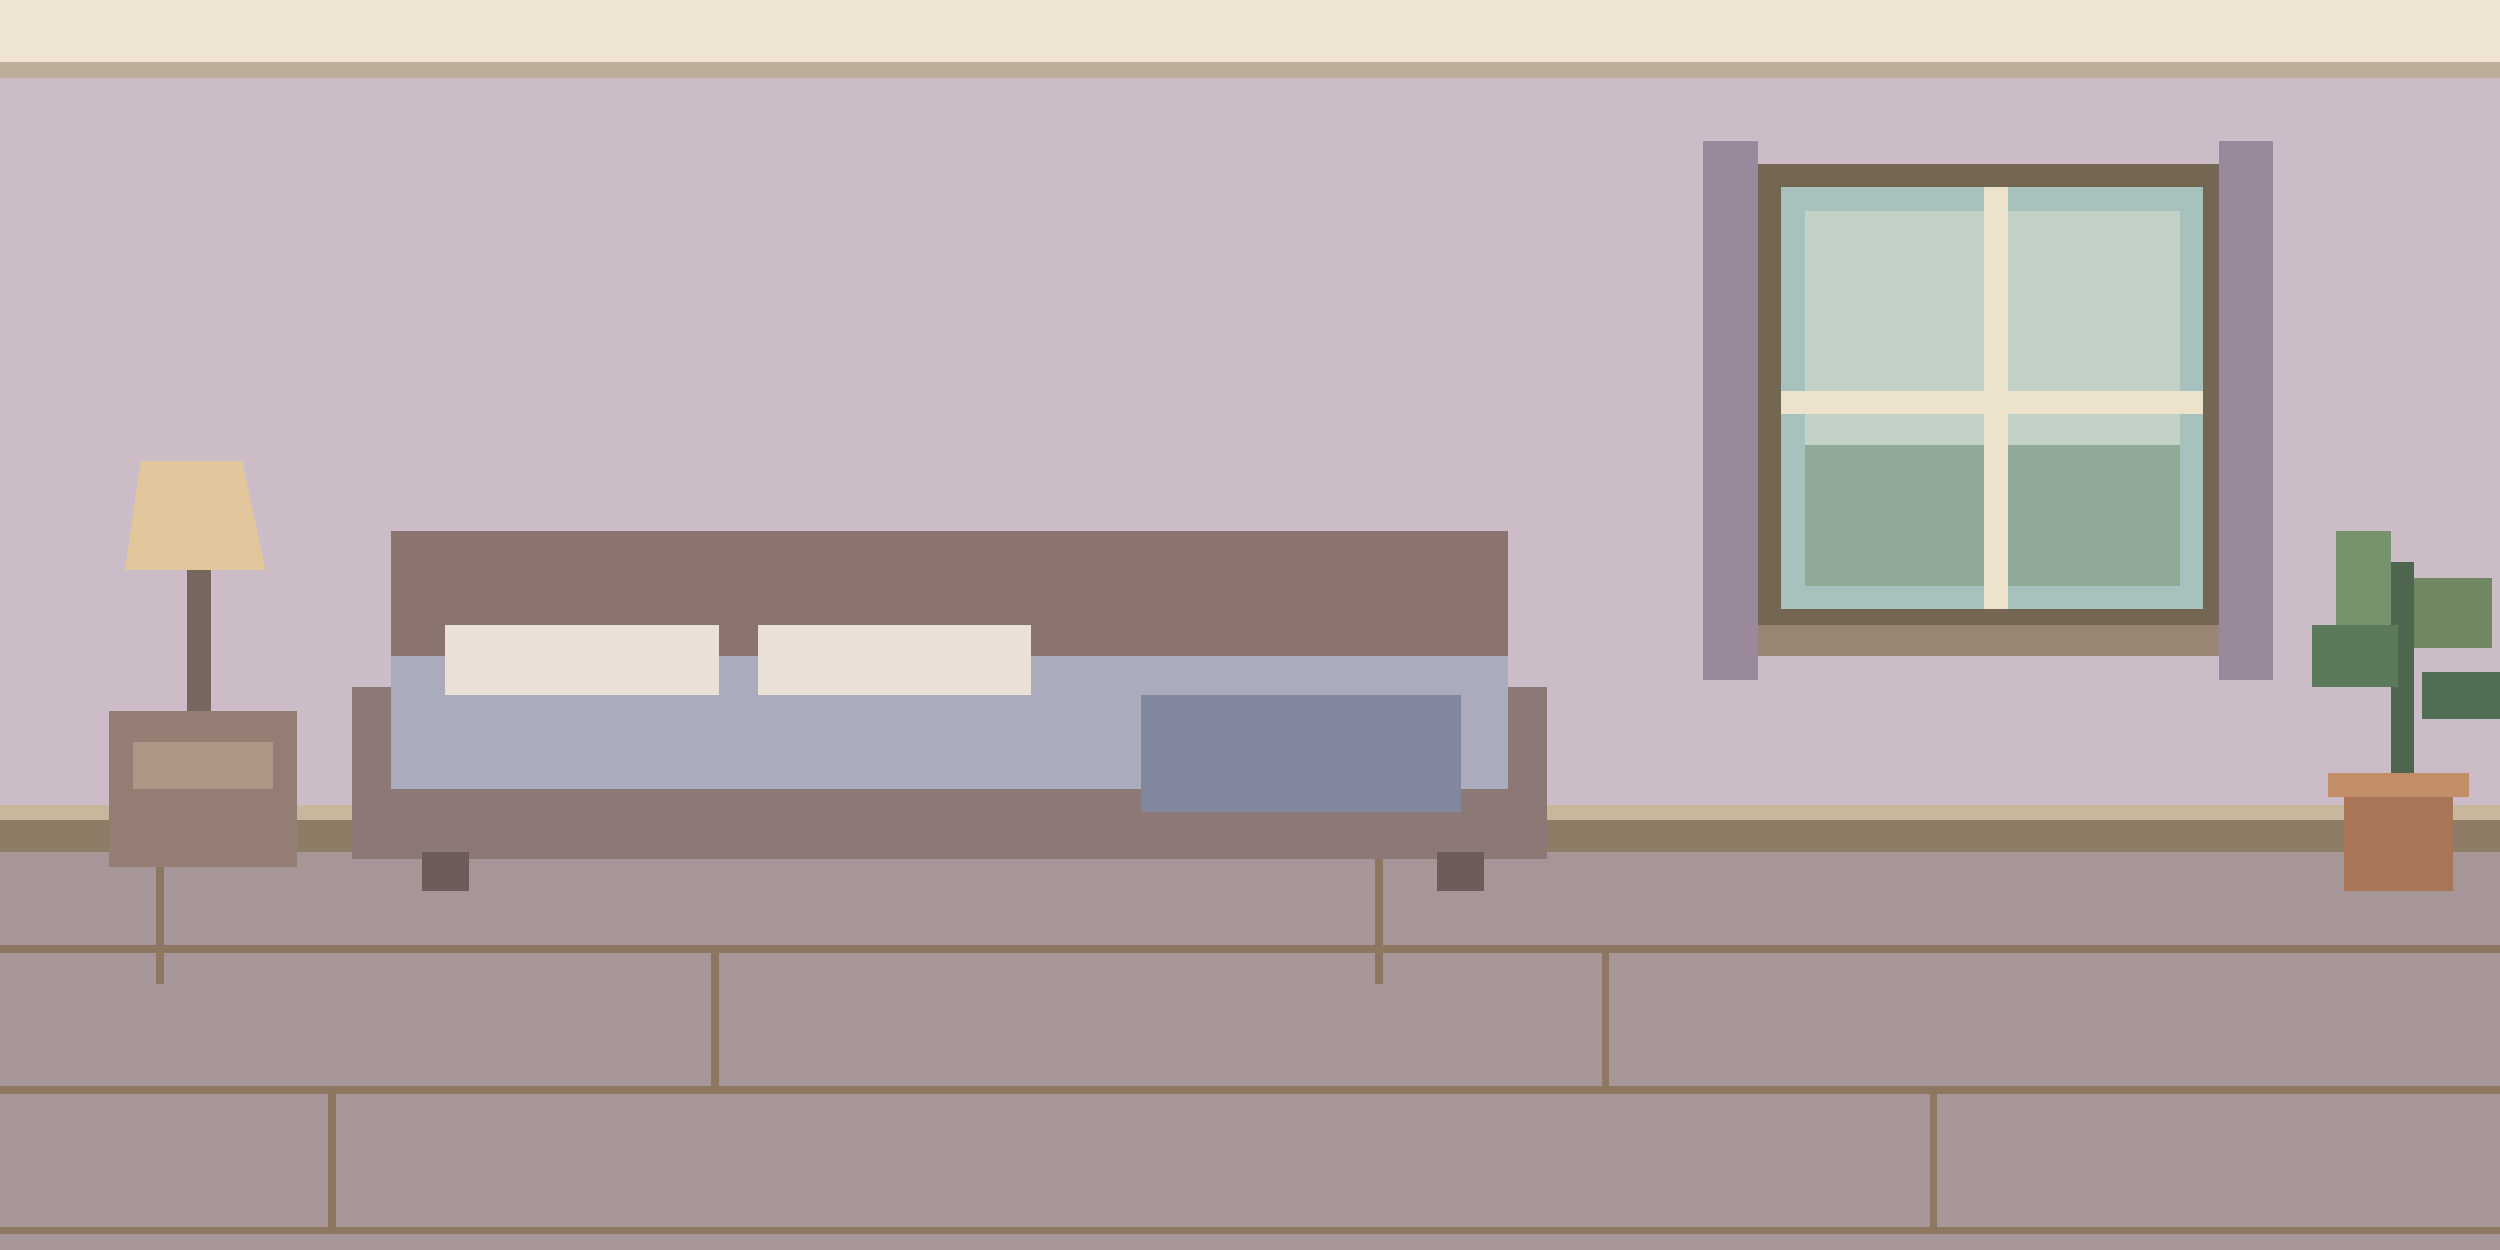
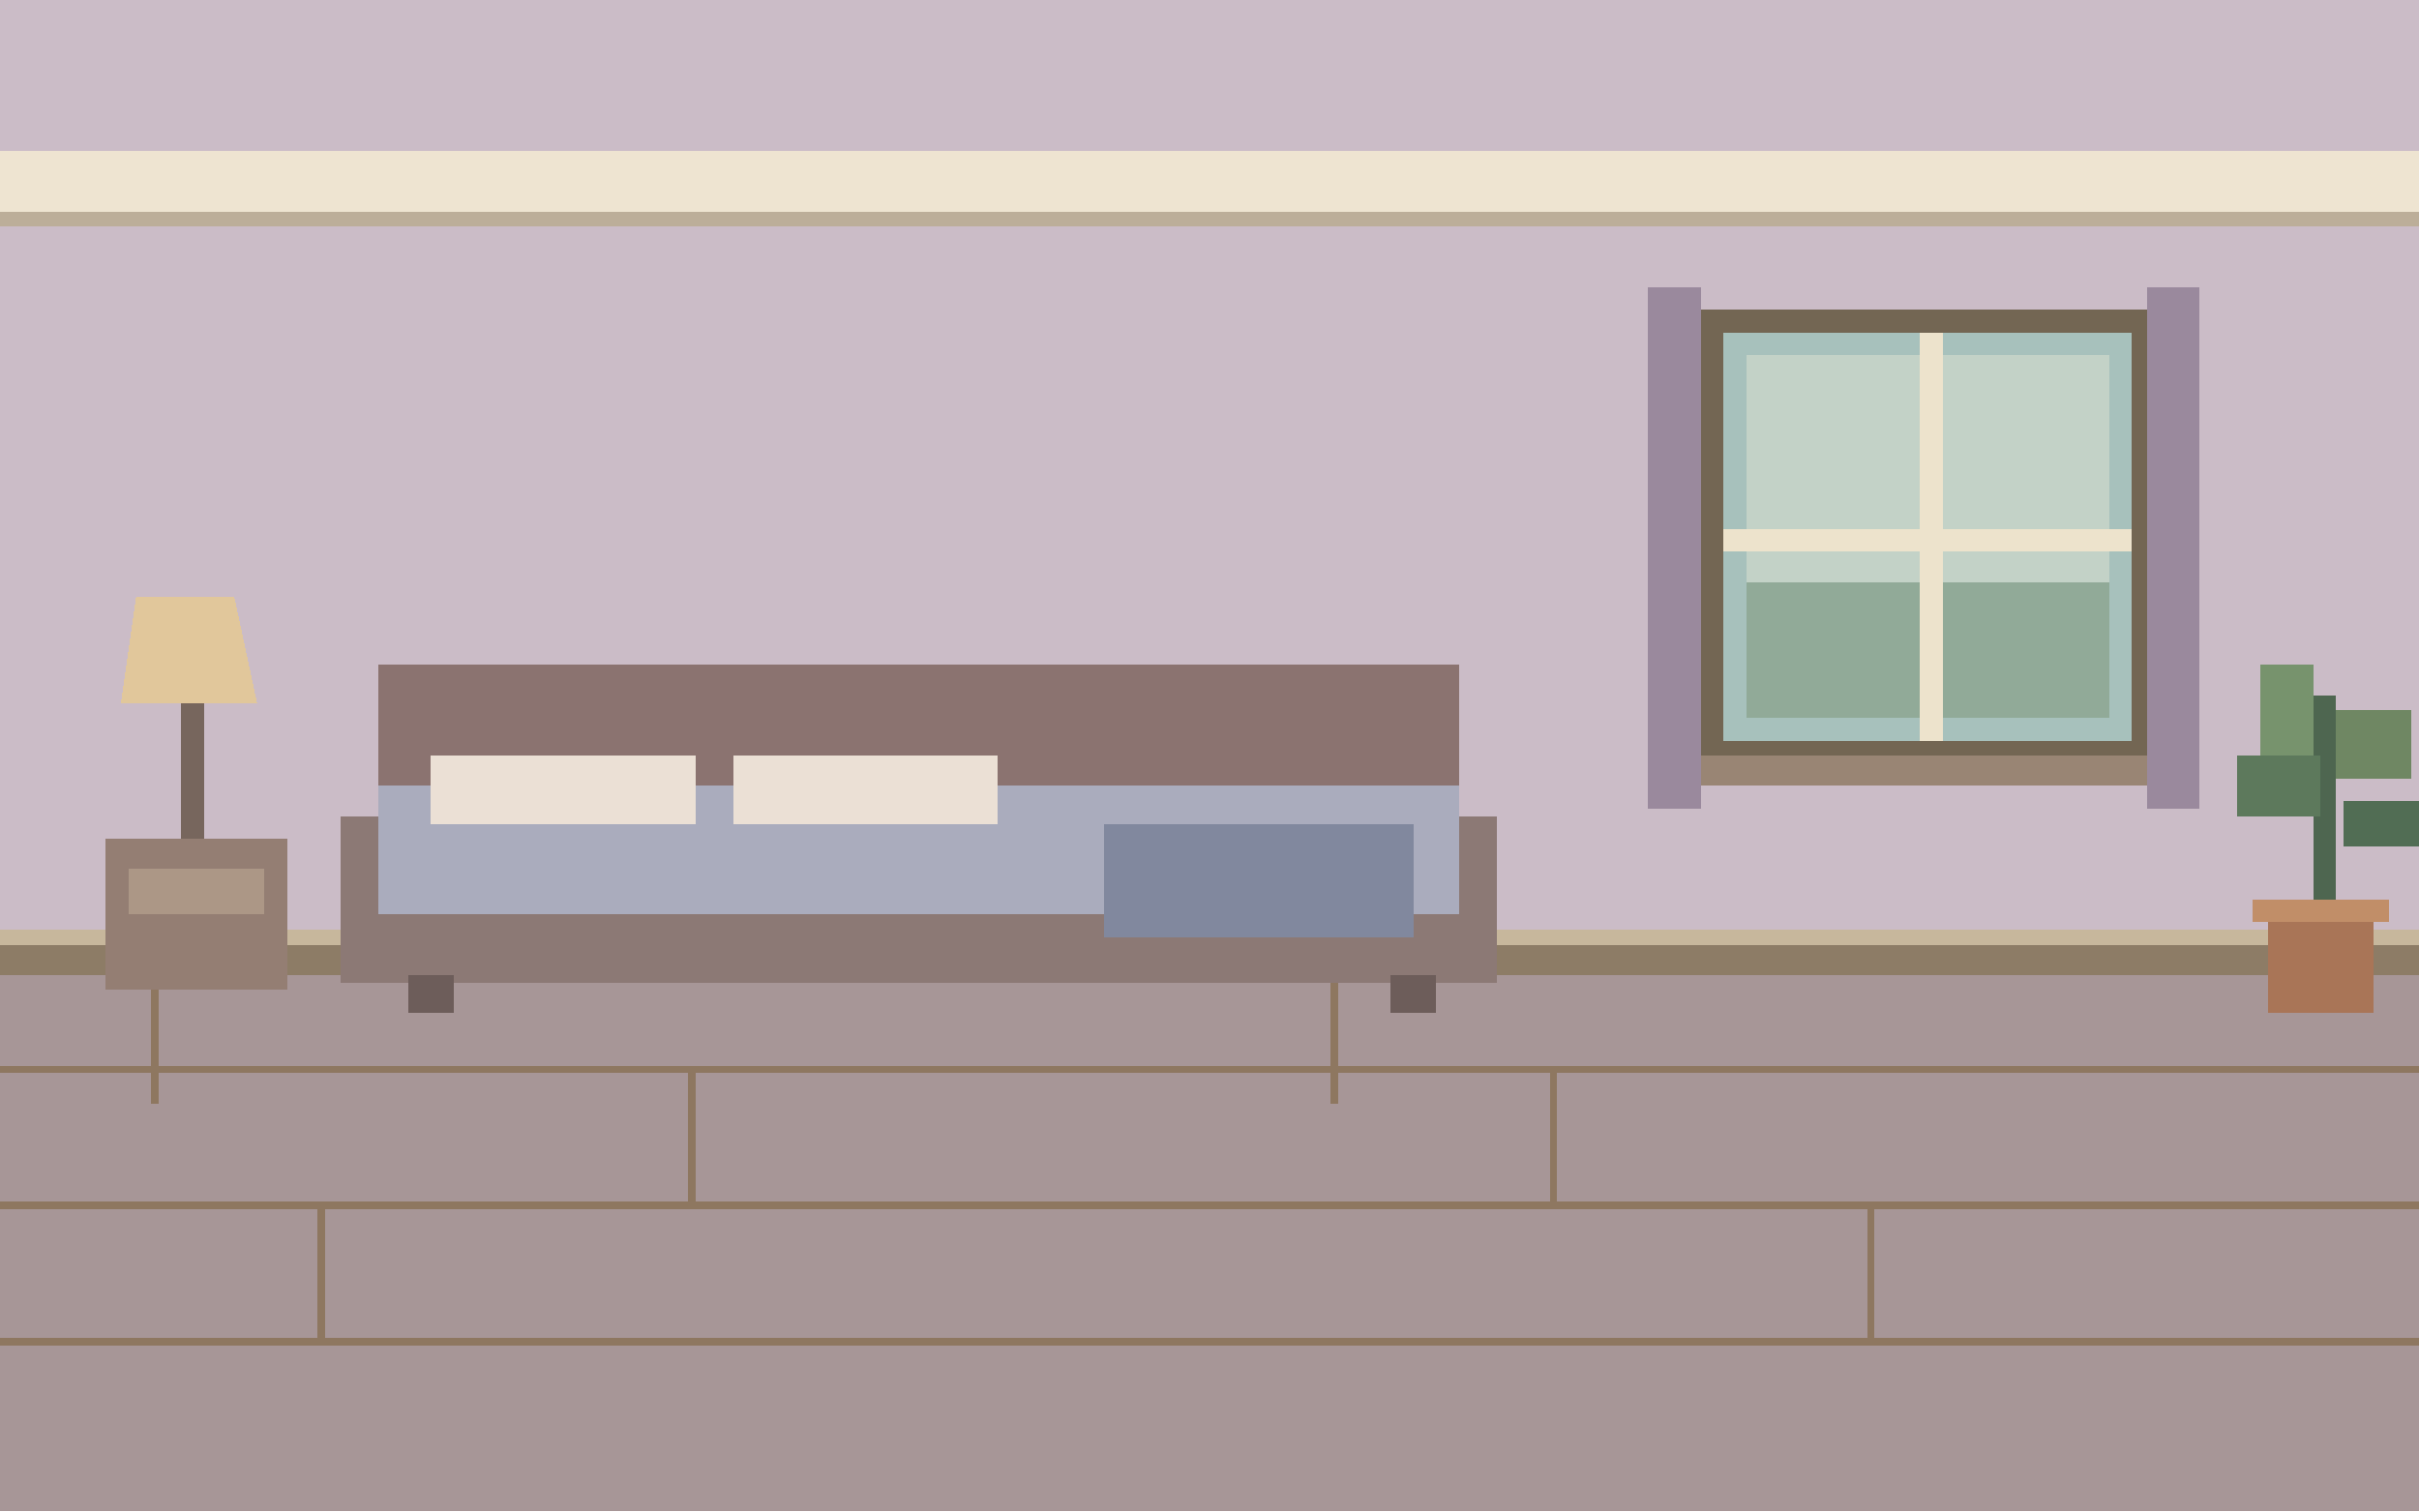
- <svg xmlns="http://www.w3.org/2000/svg" width="640" height="320" viewBox="0 0 320 160" shape-rendering="crispEdges">
-   <rect x="0" y="0" width="320" height="160" fill="#cbbcc7" />
+ <svg xmlns="http://www.w3.org/2000/svg" width="640" height="400" viewBox="0 -20 320 200" shape-rendering="crispEdges">
+   <rect x="0" y="-20" width="320" height="200" fill="#cbbcc7" />
  <rect x="0" y="0" width="320" height="8" fill="#eee4d1" />
  <rect x="0" y="8" width="320" height="2" fill="#bcae99" />
-   <rect x="0" y="108" width="320" height="52" fill="#a79697" />
+   <rect x="0" y="108" width="320" height="72" fill="#a79697" />
  <rect x="0" y="103" width="320" height="6" fill="#8d7c66" />
  <rect x="0" y="103" width="320" height="2" fill="#c7b79c" />
  <rect x="0" y="121" width="320" height="1" fill="#8e7760" />
  <rect x="0" y="139" width="320" height="1" fill="#8e7760" />
  <rect x="0" y="157" width="320" height="1" fill="#8e7760" />
  <rect x="20" y="109" width="1" height="17" fill="#8e7760" />
  <rect x="91" y="122" width="1" height="17" fill="#8e7760" />
  <rect x="176" y="109" width="1" height="17" fill="#8e7760" />
  <rect x="247" y="140" width="1" height="17" fill="#8e7760" />
  <rect x="42" y="140" width="1" height="17" fill="#8e7760" />
  <rect x="205" y="122" width="1" height="17" fill="#8e7760" />
  <rect x="225" y="21" width="60" height="62" fill="#736653" />
  <rect x="228" y="24" width="54" height="54" fill="#a7c1bc" />
  <rect x="231" y="27" width="48" height="48" fill="#c3d2c7" />
  <rect x="231" y="57" width="48" height="18" fill="#91aa98" />
  <rect x="254" y="24" width="3" height="54" fill="#ede3cc" />
  <rect x="228" y="50" width="54" height="3" fill="#ede3cc" />
  <rect x="222" y="80" width="66" height="4" fill="#998574" />
  <rect x="218" y="18" width="7" height="69" fill="#9a899d" />
  <rect x="284" y="18" width="7" height="69" fill="#9a899d" />
  <rect x="50" y="68" width="143" height="26" fill="#8b7370" />
  <rect x="45" y="88" width="153" height="22" fill="#8c7975" />
  <rect x="50" y="84" width="143" height="17" fill="#aaacbd" />
  <rect x="57" y="80" width="35" height="9" fill="#ebe0d5" />
  <rect x="97" y="80" width="35" height="9" fill="#ebe0d5" />
  <rect x="146" y="89" width="41" height="15" fill="#81889e" />
  <rect x="54" y="109" width="6" height="5" fill="#6d5d5a" />
  <rect x="184" y="109" width="6" height="5" fill="#6d5d5a" />
  <rect x="14" y="91" width="24" height="20" fill="#947e73" />
  <rect x="17" y="95" width="18" height="6" fill="#ac9786" />
  <rect x="24" y="72" width="3" height="19" fill="#77665d" />
  <path d="M16 73 L18 59 L31 59 L34 73 Z" fill="#e1c79b" />
  <rect x="300" y="101" width="14" height="13" fill="#a97557" />
  <rect x="298" y="99" width="18" height="3" fill="#c18e68" />
  <rect x="306" y="72" width="3" height="27" fill="#4e6650" />
  <rect x="296" y="80" width="11" height="8" fill="#5d795c" />
  <rect x="309" y="74" width="10" height="9" fill="#6f8763" />
  <rect x="299" y="68" width="7" height="12" fill="#77936d" />
  <rect x="310" y="86" width="11" height="6" fill="#516d54" />
</svg>
